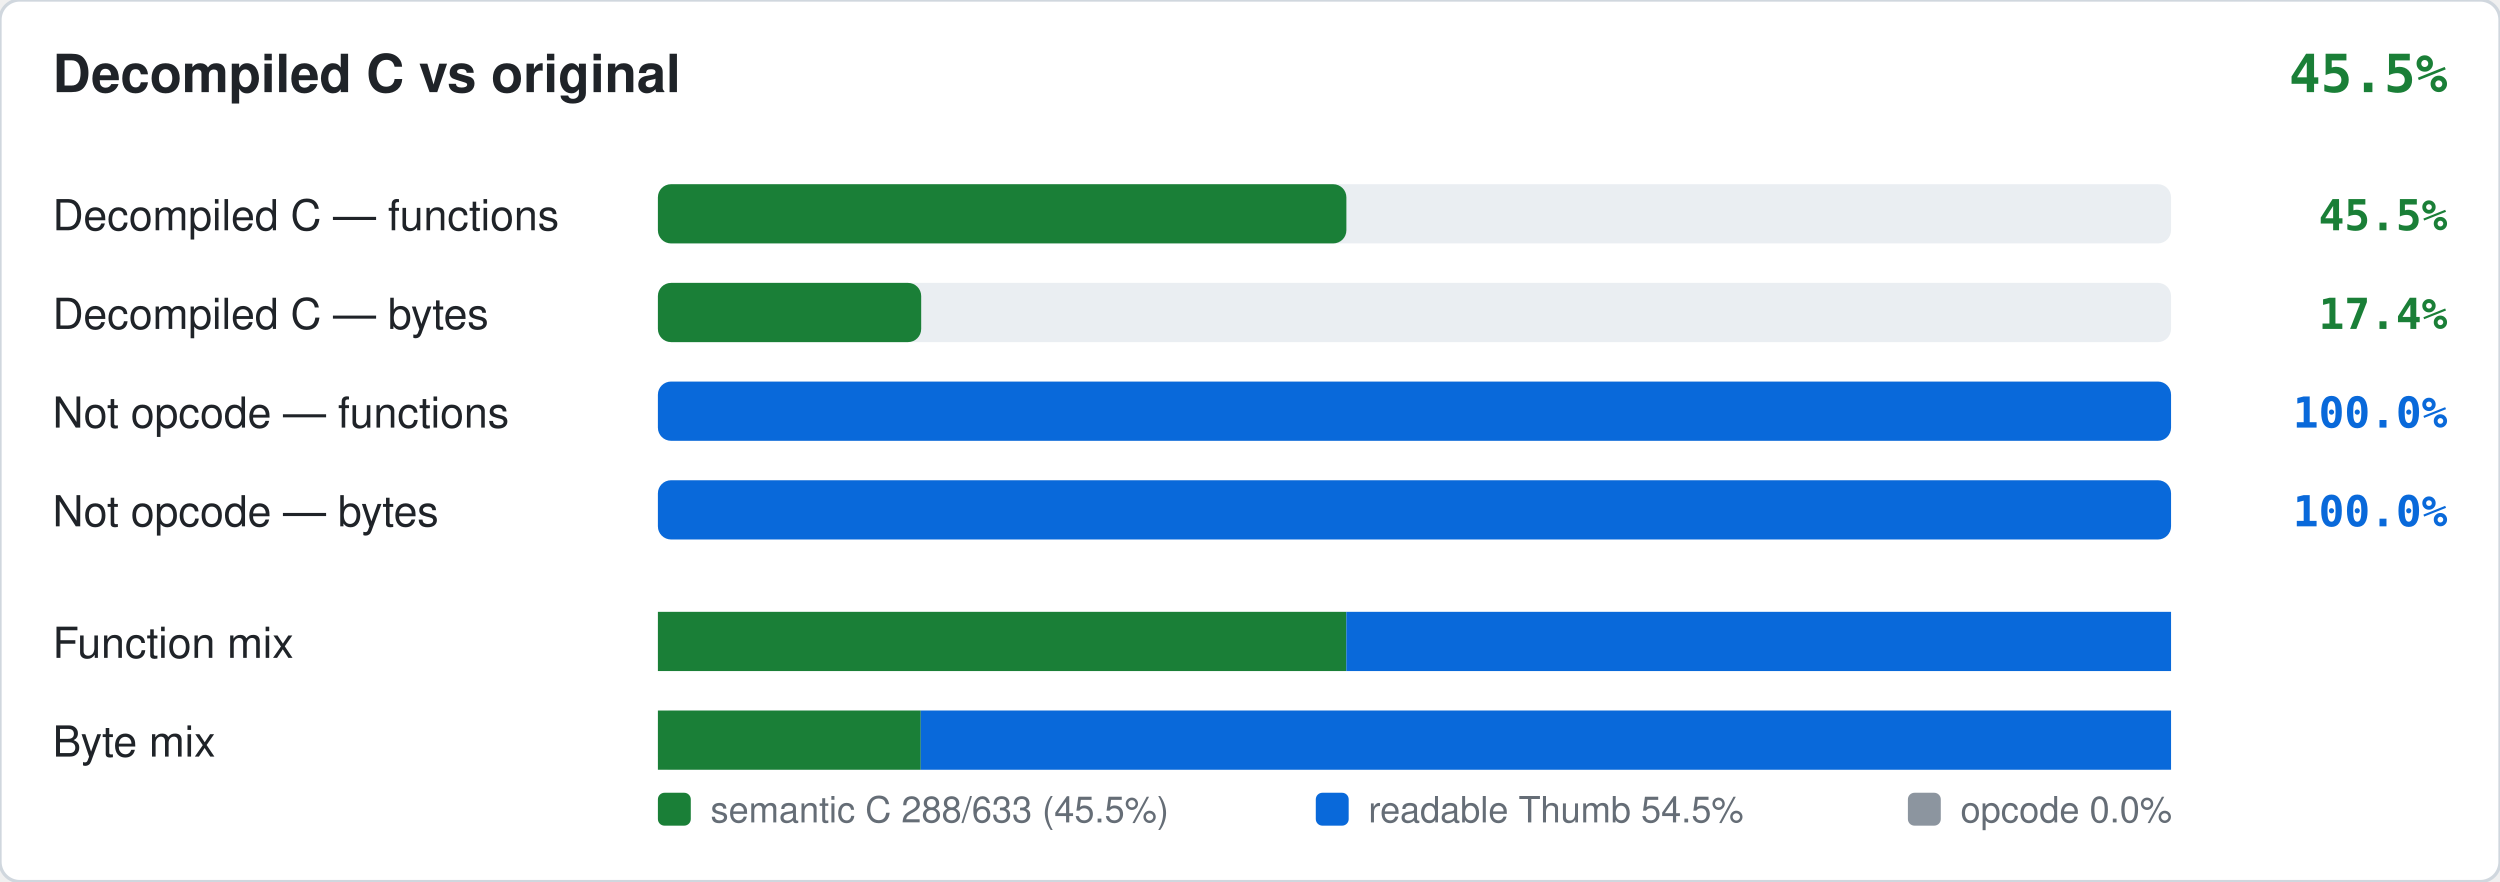
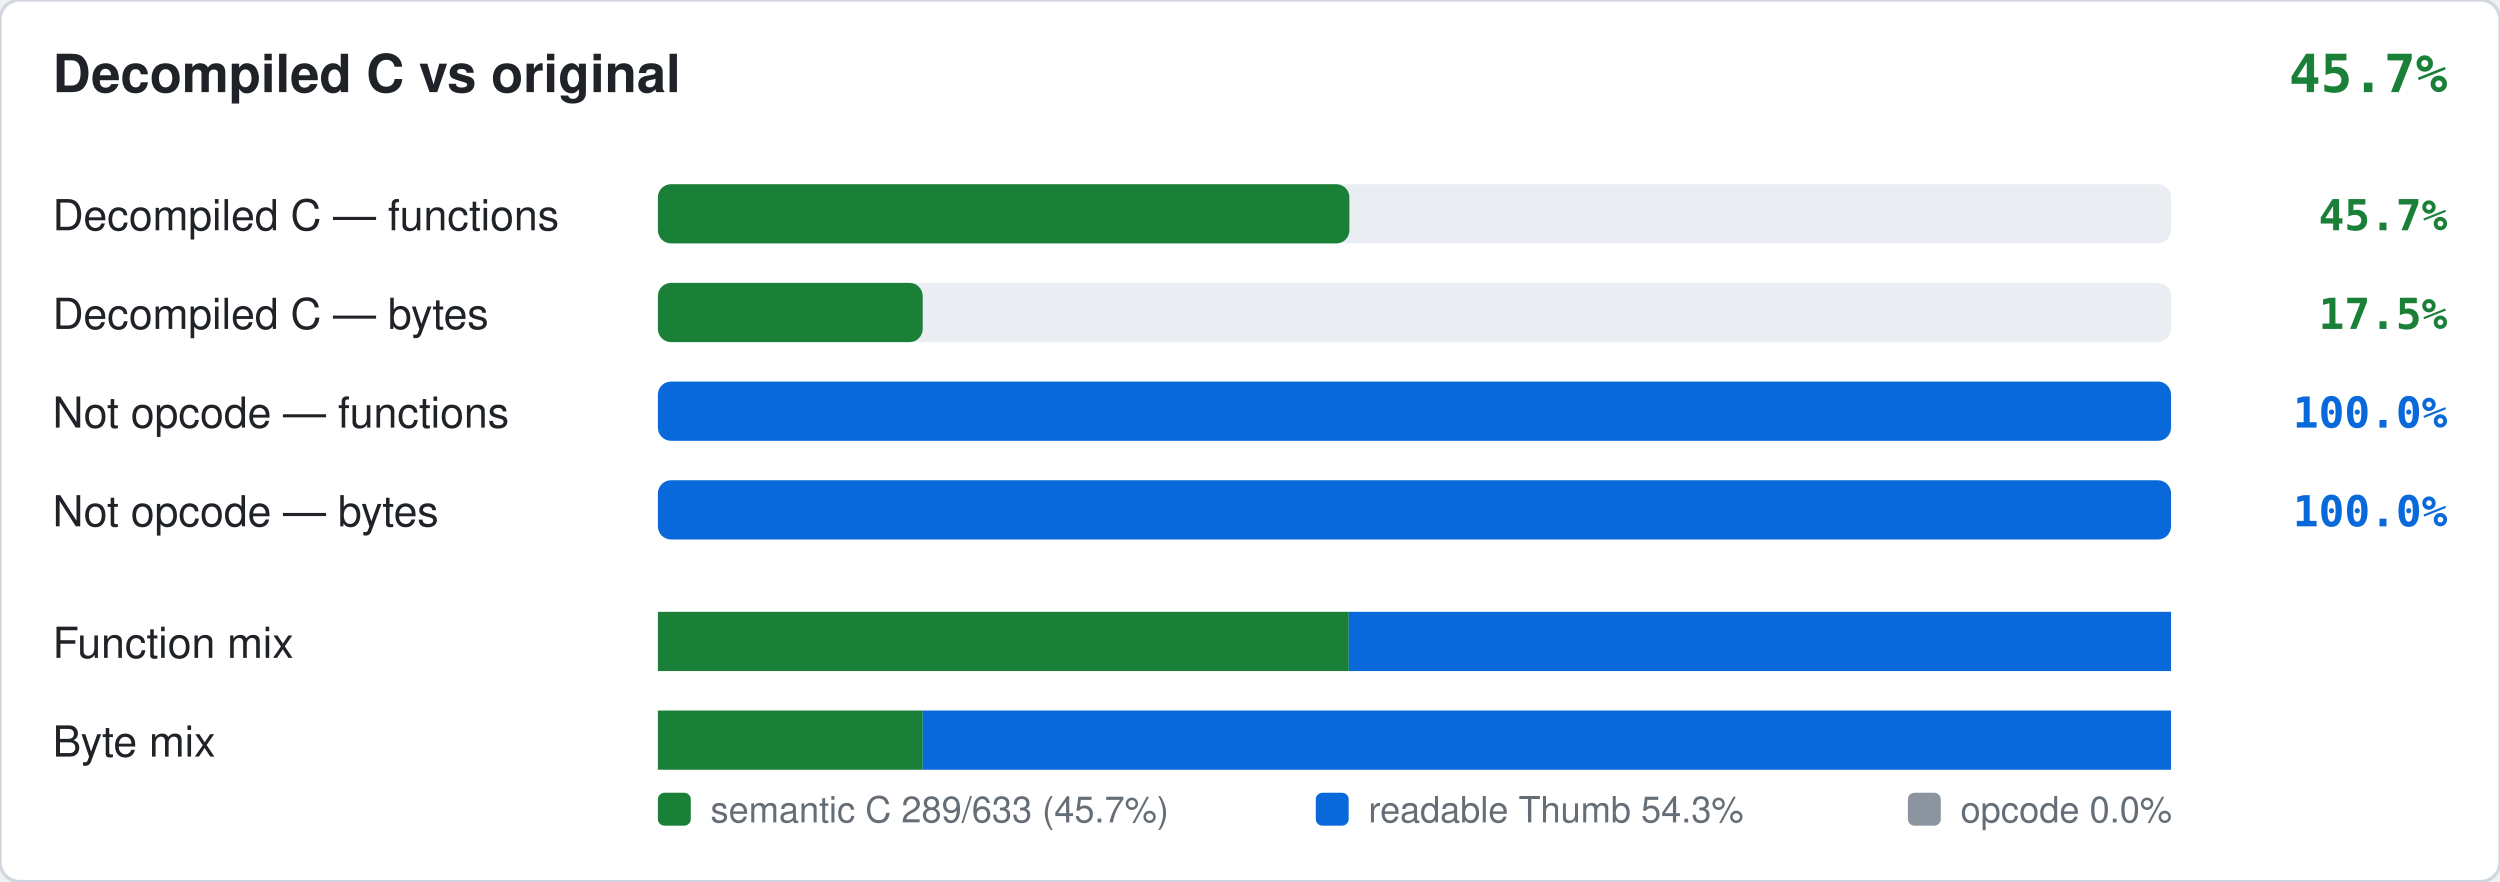
- <svg xmlns="http://www.w3.org/2000/svg" width="760" height="268" viewBox="0 0 760 268" role="img" aria-label="Decompiled C 45.5% functions, 17.4% bytes (288/633, 15,682/90,272)">
+ <svg xmlns="http://www.w3.org/2000/svg" width="760" height="268" viewBox="0 0 760 268" role="img" aria-label="Decompiled C 45.7% functions, 17.5% bytes (289/633, 15,798/90,272)">
  <rect width="760" height="268" rx="6" fill="#ffffff" stroke="#d0d7de" />
  <text x="16" y="28" font-family="-apple-system,BlinkMacSystemFont,Segoe UI,Helvetica,Arial,sans-serif" font-size="16" font-weight="600" fill="#1f2328">Decompiled C vs original</text>
-   <text x="744" y="28" text-anchor="end" font-family="ui-monospace,SFMono-Regular,Menlo,Consolas,monospace" font-size="16" font-weight="700" fill="#1a7f37">45.5%</text>
+   <text x="744" y="28" text-anchor="end" font-family="ui-monospace,SFMono-Regular,Menlo,Consolas,monospace" font-size="16" font-weight="700" fill="#1a7f37">45.7%</text>
  <text x="16" y="70" font-family="-apple-system,BlinkMacSystemFont,Segoe UI,Helvetica,Arial,sans-serif" font-size="13" fill="#1f2328">Decompiled C — functions</text>
  <rect x="200.00" y="56.00" width="460.00" height="18.00" rx="4" fill="#eaeef2" />
-   <rect x="200.00" y="56.00" width="209.30" height="18.00" rx="4" fill="#1a7f37" />
-   <text x="744" y="70" text-anchor="end" font-family="ui-monospace,SFMono-Regular,Menlo,Consolas,monospace" font-size="13" font-weight="700" fill="#1a7f37">45.5%</text>
+   <rect x="200.00" y="56.00" width="210.22" height="18.00" rx="4" fill="#1a7f37" />
+   <text x="744" y="70" text-anchor="end" font-family="ui-monospace,SFMono-Regular,Menlo,Consolas,monospace" font-size="13" font-weight="700" fill="#1a7f37">45.7%</text>
  <text x="16" y="100" font-family="-apple-system,BlinkMacSystemFont,Segoe UI,Helvetica,Arial,sans-serif" font-size="13" fill="#1f2328">Decompiled C — bytes</text>
  <rect x="200.00" y="86.00" width="460.00" height="18.00" rx="4" fill="#eaeef2" />
-   <rect x="200.00" y="86.00" width="80.04" height="18.00" rx="4" fill="#1a7f37" />
-   <text x="744" y="100" text-anchor="end" font-family="ui-monospace,SFMono-Regular,Menlo,Consolas,monospace" font-size="13" font-weight="700" fill="#1a7f37">17.4%</text>
+   <rect x="200.00" y="86.00" width="80.50" height="18.00" rx="4" fill="#1a7f37" />
+   <text x="744" y="100" text-anchor="end" font-family="ui-monospace,SFMono-Regular,Menlo,Consolas,monospace" font-size="13" font-weight="700" fill="#1a7f37">17.5%</text>
  <text x="16" y="130" font-family="-apple-system,BlinkMacSystemFont,Segoe UI,Helvetica,Arial,sans-serif" font-size="13" fill="#1f2328">Not opcode — functions</text>
  <rect x="200.00" y="116.00" width="460.00" height="18.00" rx="4" fill="#eaeef2" />
  <rect x="200.00" y="116.00" width="460.00" height="18.00" rx="4" fill="#0969da" />
  <text x="744" y="130" text-anchor="end" font-family="ui-monospace,SFMono-Regular,Menlo,Consolas,monospace" font-size="13" font-weight="700" fill="#0969da">100.0%</text>
  <text x="16" y="160" font-family="-apple-system,BlinkMacSystemFont,Segoe UI,Helvetica,Arial,sans-serif" font-size="13" fill="#1f2328">Not opcode — bytes</text>
  <rect x="200.00" y="146.00" width="460.00" height="18.00" rx="4" fill="#eaeef2" />
  <rect x="200.00" y="146.00" width="460.00" height="18.00" rx="4" fill="#0969da" />
  <text x="744" y="160" text-anchor="end" font-family="ui-monospace,SFMono-Regular,Menlo,Consolas,monospace" font-size="13" font-weight="700" fill="#0969da">100.0%</text>
  <text x="16" y="200" font-family="-apple-system,BlinkMacSystemFont,Segoe UI,Helvetica,Arial,sans-serif" font-size="13" fill="#1f2328">Function mix</text>
  <rect x="200.00" y="186.00" width="460.00" height="18.00" rx="4" fill="#eaeef2" />
-   <rect x="200.00" y="186.00" width="209.29" height="18.00" fill="#1a7f37" />
-   <rect x="409.29" y="186.00" width="250.71" height="18.00" fill="#0969da" />
+   <rect x="200.00" y="186.00" width="210.02" height="18.00" fill="#1a7f37" />
+   <rect x="410.02" y="186.00" width="249.98" height="18.00" fill="#0969da" />
  <text x="16" y="230" font-family="-apple-system,BlinkMacSystemFont,Segoe UI,Helvetica,Arial,sans-serif" font-size="13" fill="#1f2328">Byte mix</text>
  <rect x="200.00" y="216.00" width="460.00" height="18.00" rx="4" fill="#eaeef2" />
-   <rect x="200.00" y="216.00" width="79.91" height="18.00" fill="#1a7f37" />
-   <rect x="279.91" y="216.00" width="380.09" height="18.00" fill="#0969da" />
+   <rect x="200.00" y="216.00" width="80.50" height="18.00" fill="#1a7f37" />
+   <rect x="280.50" y="216.00" width="379.50" height="18.00" fill="#0969da" />
  <rect x="200" y="241" width="10" height="10" rx="2" fill="#1a7f37" />
-   <text x="216" y="250" font-family="-apple-system,BlinkMacSystemFont,Segoe UI,Helvetica,Arial,sans-serif" font-size="11" fill="#656d76">semantic C 288/633 (45.5%)</text>
+   <text x="216" y="250" font-family="-apple-system,BlinkMacSystemFont,Segoe UI,Helvetica,Arial,sans-serif" font-size="11" fill="#656d76">semantic C 289/633 (45.7%)</text>
  <rect x="400" y="241" width="10" height="10" rx="2" fill="#0969da" />
-   <text x="416" y="250" font-family="-apple-system,BlinkMacSystemFont,Segoe UI,Helvetica,Arial,sans-serif" font-size="11" fill="#656d76">readable Thumb 54.5%</text>
+   <text x="416" y="250" font-family="-apple-system,BlinkMacSystemFont,Segoe UI,Helvetica,Arial,sans-serif" font-size="11" fill="#656d76">readable Thumb 54.3%</text>
  <rect x="580" y="241" width="10" height="10" rx="2" fill="#8c959f" />
  <text x="596" y="250" font-family="-apple-system,BlinkMacSystemFont,Segoe UI,Helvetica,Arial,sans-serif" font-size="11" fill="#656d76">opcode 0.0%</text>
</svg>
